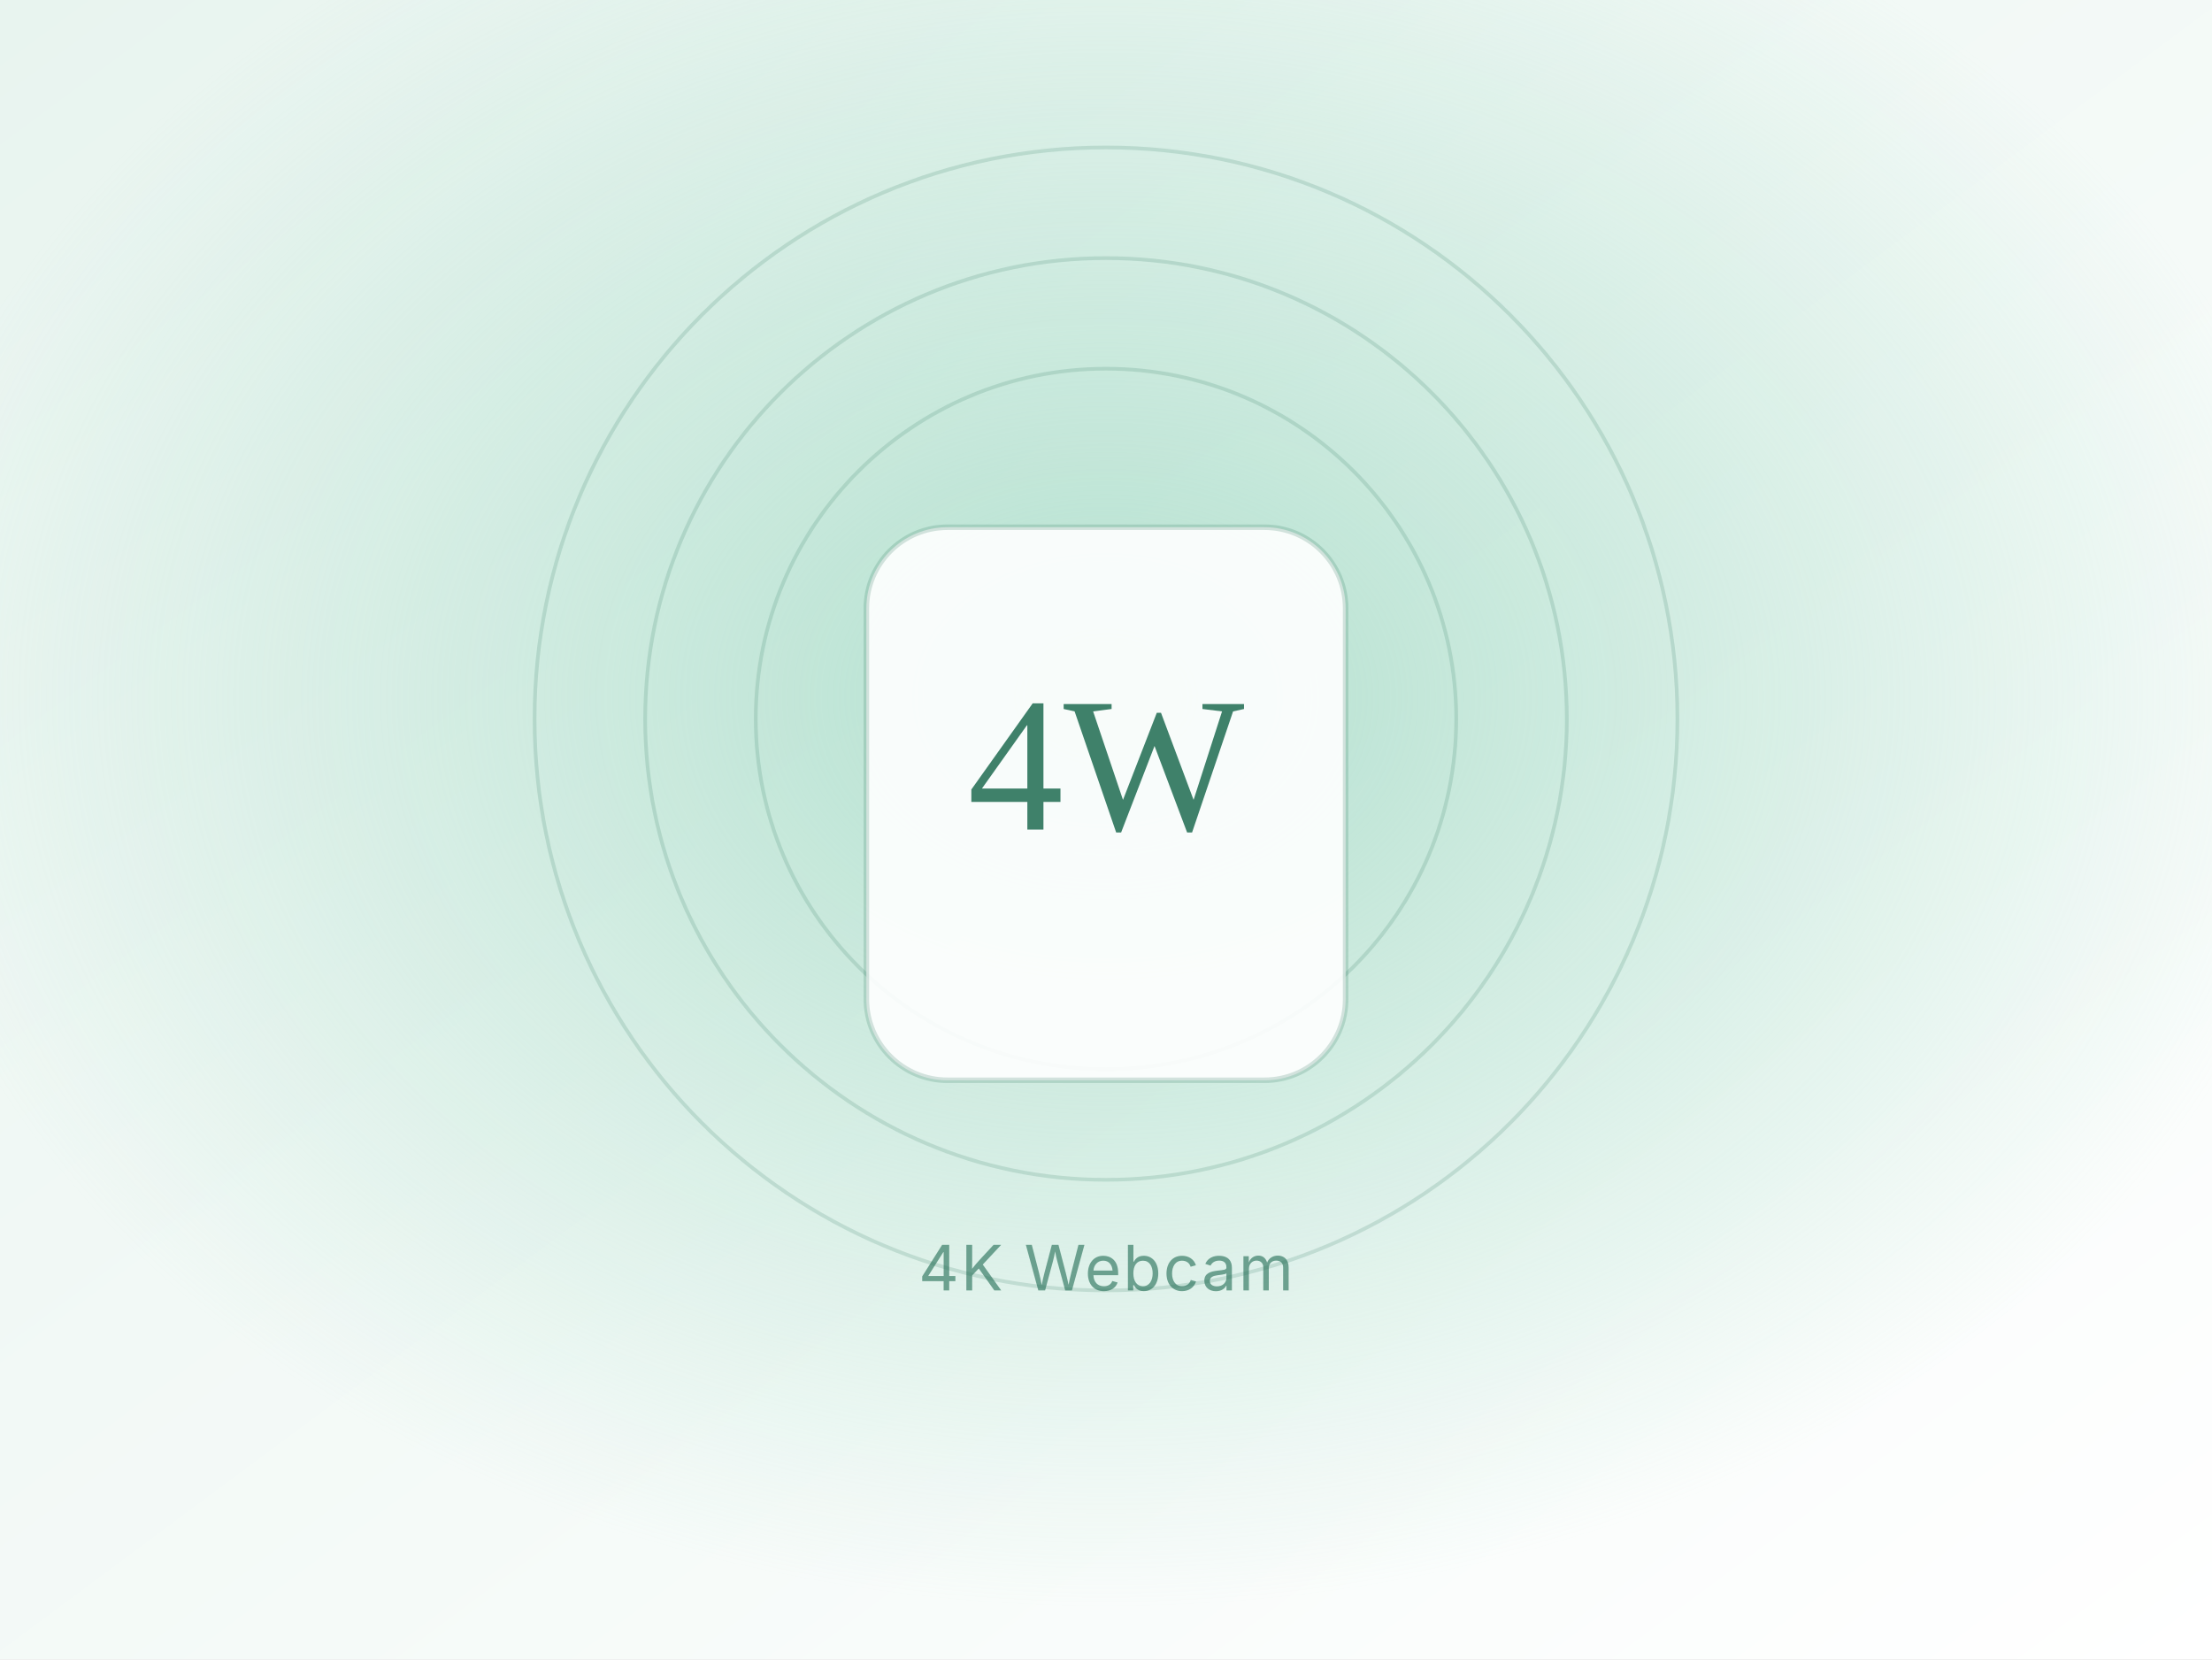
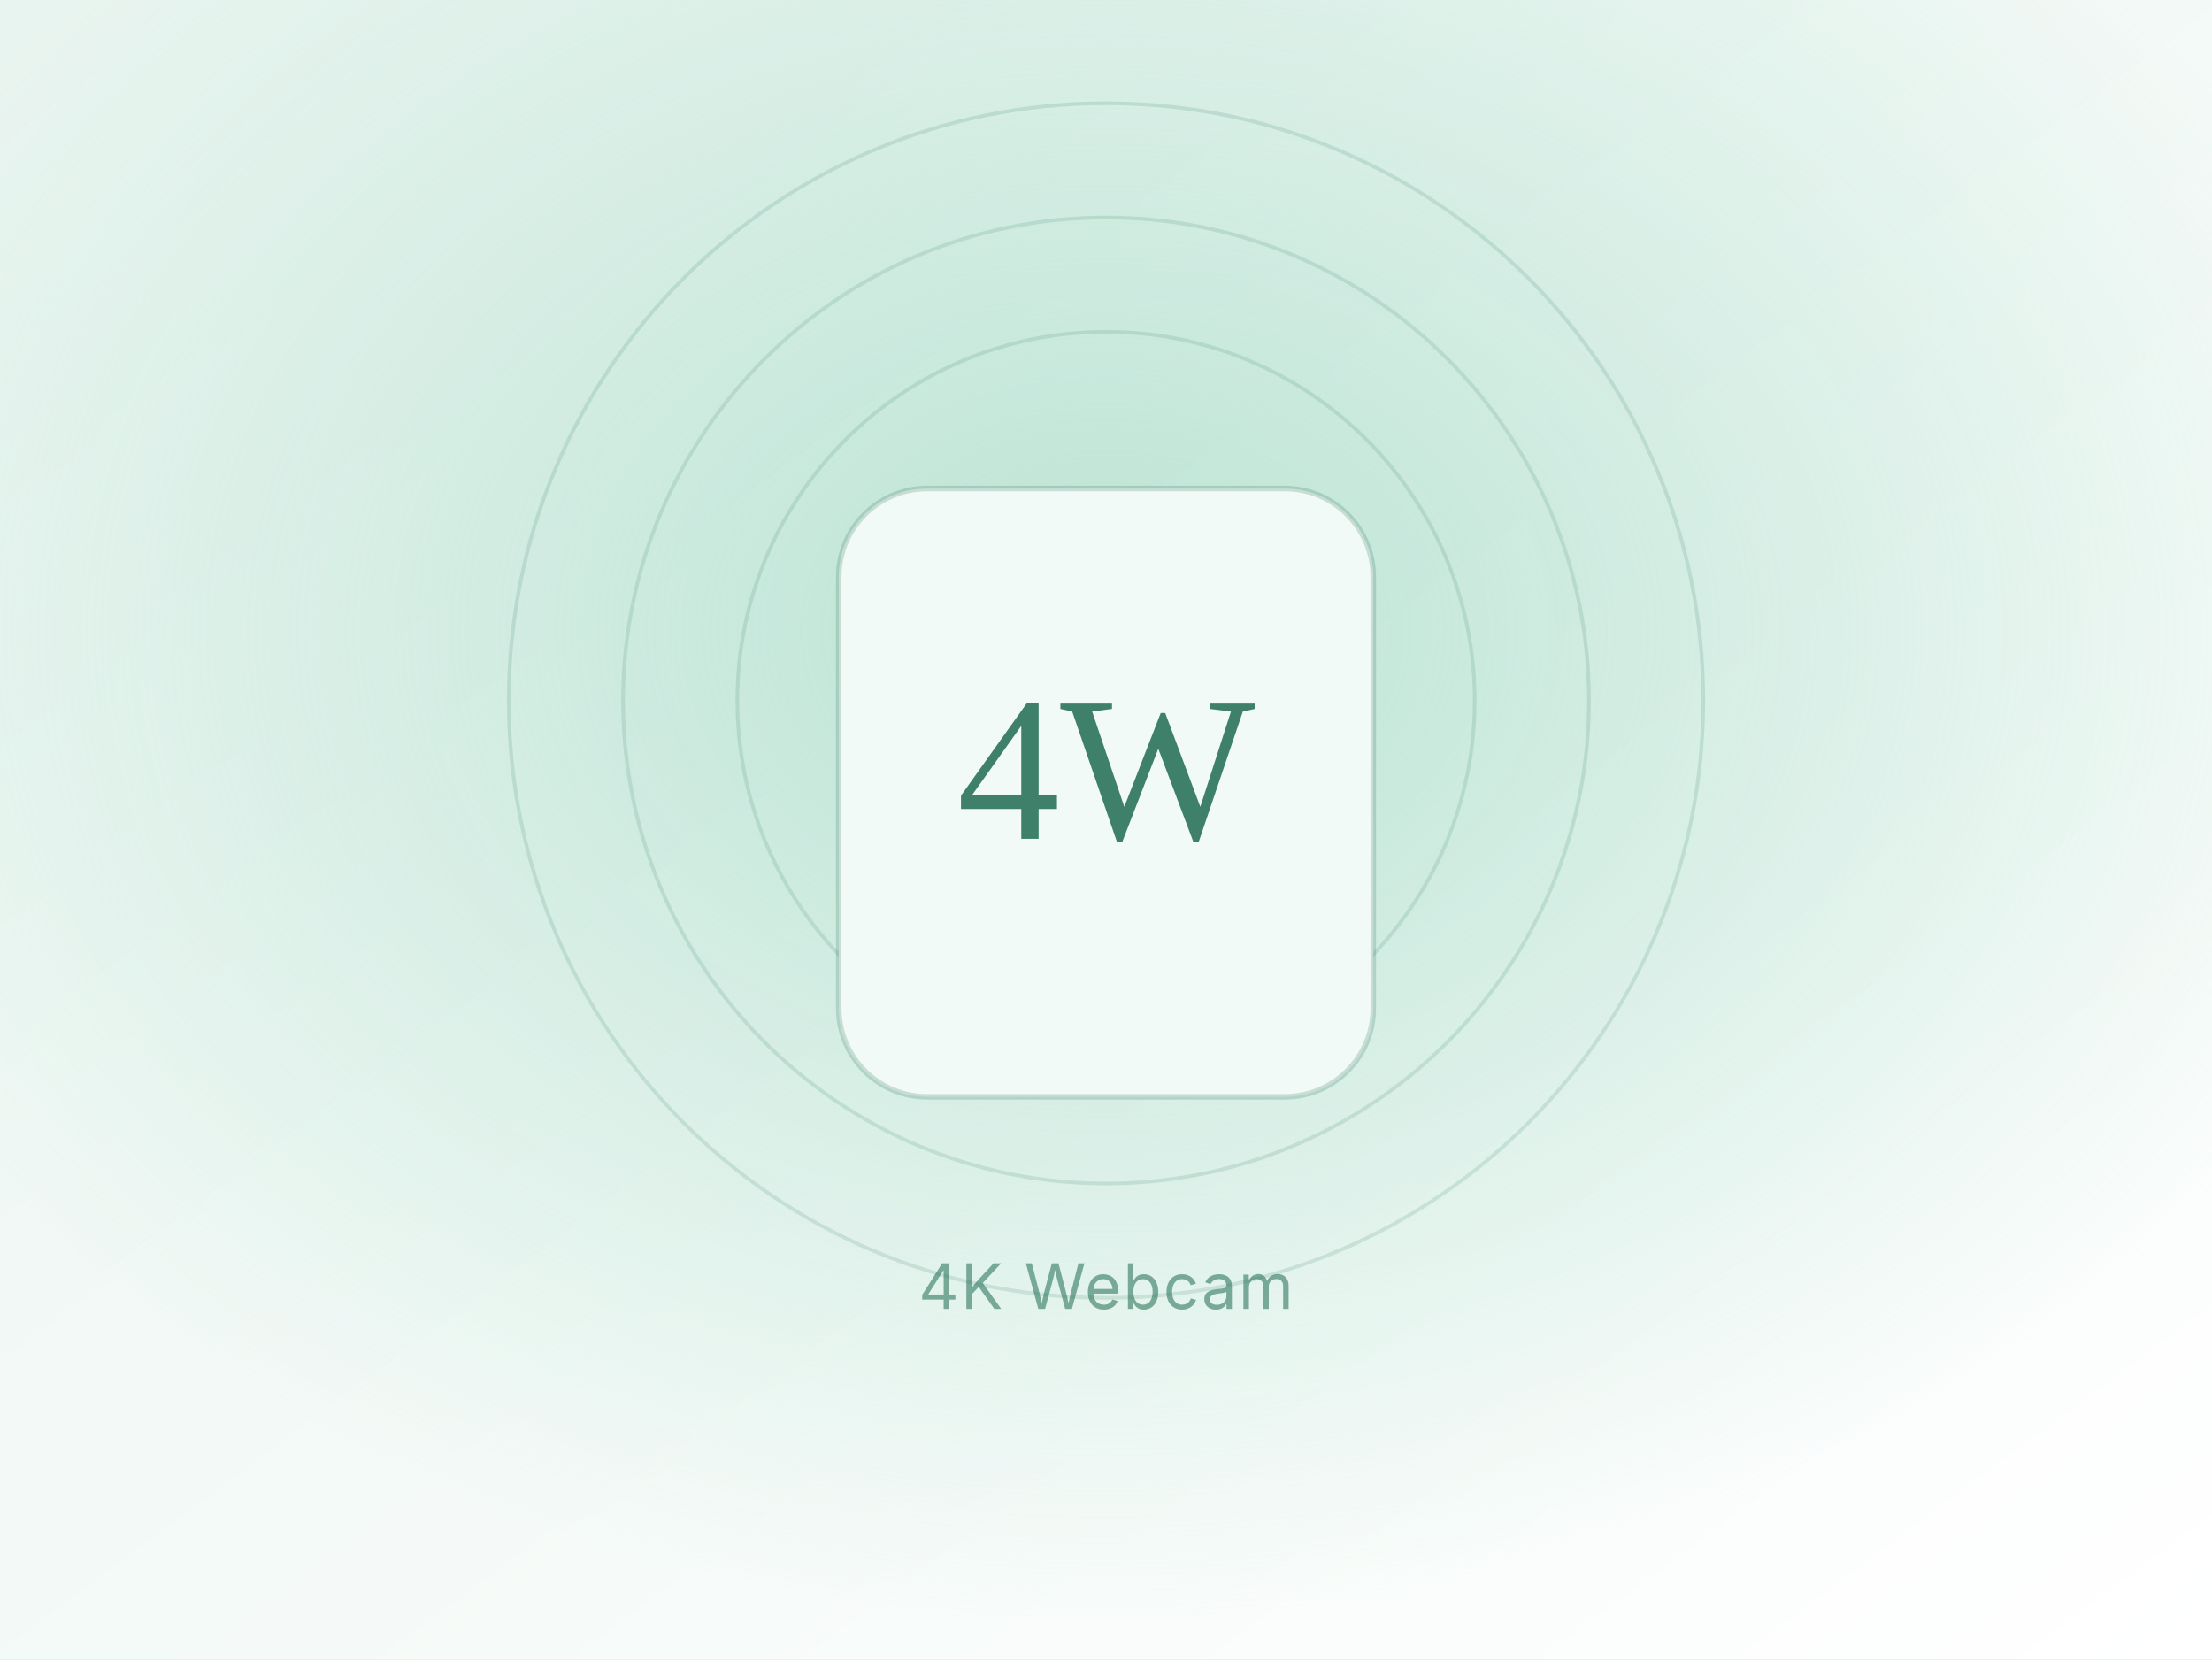
<svg xmlns="http://www.w3.org/2000/svg" width="1200" height="900" viewBox="0 0 1200 900" role="img" aria-label="4K Webcam">
  <defs>
-     <linearGradient id="bg" x1="0" y1="0" x2="1" y2="1">
+     <linearGradient id="bg-p2" x1="0" y1="0" x2="1" y2="1">
      <stop offset="0%" stop-color="#e8f4ef" />
      <stop offset="100%" stop-color="#ffffff" />
    </linearGradient>
-     <radialGradient id="glow" cx="50%" cy="42%" r="55%">
-       <stop offset="0%" stop-color="#a8dcc8" stop-opacity="0.85" />
+     <radialGradient id="glow-p2" cx="50%" cy="38%" r="60%">
+       <stop offset="0%" stop-color="#a8dcc8" stop-opacity="0.75" />
      <stop offset="100%" stop-color="#a8dcc8" stop-opacity="0" />
    </radialGradient>
  </defs>
-   <rect width="1200" height="900" fill="url(#bg)" />
-   <rect width="1200" height="900" fill="url(#glow)" />
-   <g opacity="0.16" fill="none" stroke="#1f6b52" stroke-width="2">
-     <circle cx="600" cy="390" r="190" />
-     <circle cx="600" cy="390" r="250" />
-     <circle cx="600" cy="390" r="310" />
+   <rect width="1200" height="900" fill="url(#bg-p2)" />
+   <rect width="1200" height="900" fill="url(#glow-p2)" />
+   <g opacity="0.14" fill="none" stroke="#1f6b52" stroke-width="2">
+     <circle cx="600" cy="380" r="200" />
+     <circle cx="600" cy="380" r="262" />
+     <circle cx="600" cy="380" r="324" />
  </g>
-   <rect x="470" y="286" width="260" height="300" rx="44" fill="#ffffff" opacity="0.9" />
-   <rect x="470" y="286" width="260" height="300" rx="44" fill="none" stroke="#1f6b52" stroke-opacity="0.18" stroke-width="3" />
-   <text x="600" y="450" text-anchor="middle" font-family="Georgia, 'Times New Roman', serif" font-size="104" fill="#1f6b52" fill-opacity="0.85">4W</text>
-   <text x="600" y="700" text-anchor="middle" font-family="system-ui, -apple-system, 'Segoe UI', sans-serif" font-size="34" fill="#1f6b52" fill-opacity="0.6" letter-spacing="1">4K Webcam</text>
+   <rect x="455" y="265" width="290" height="330" rx="48" fill="#f1faf6" stroke="#1f6b52" stroke-opacity="0.2" stroke-width="3" />
+   <text x="600" y="455" text-anchor="middle" font-family="Georgia, 'Times New Roman', serif" font-size="112" fill="#1f6b52" fill-opacity="0.85">4W</text>
+   <text x="600" y="710" text-anchor="middle" font-family="system-ui, -apple-system, 'Segoe UI', sans-serif" font-size="34" fill="#1f6b52" fill-opacity="0.55" letter-spacing="1">4K Webcam</text>
</svg>
